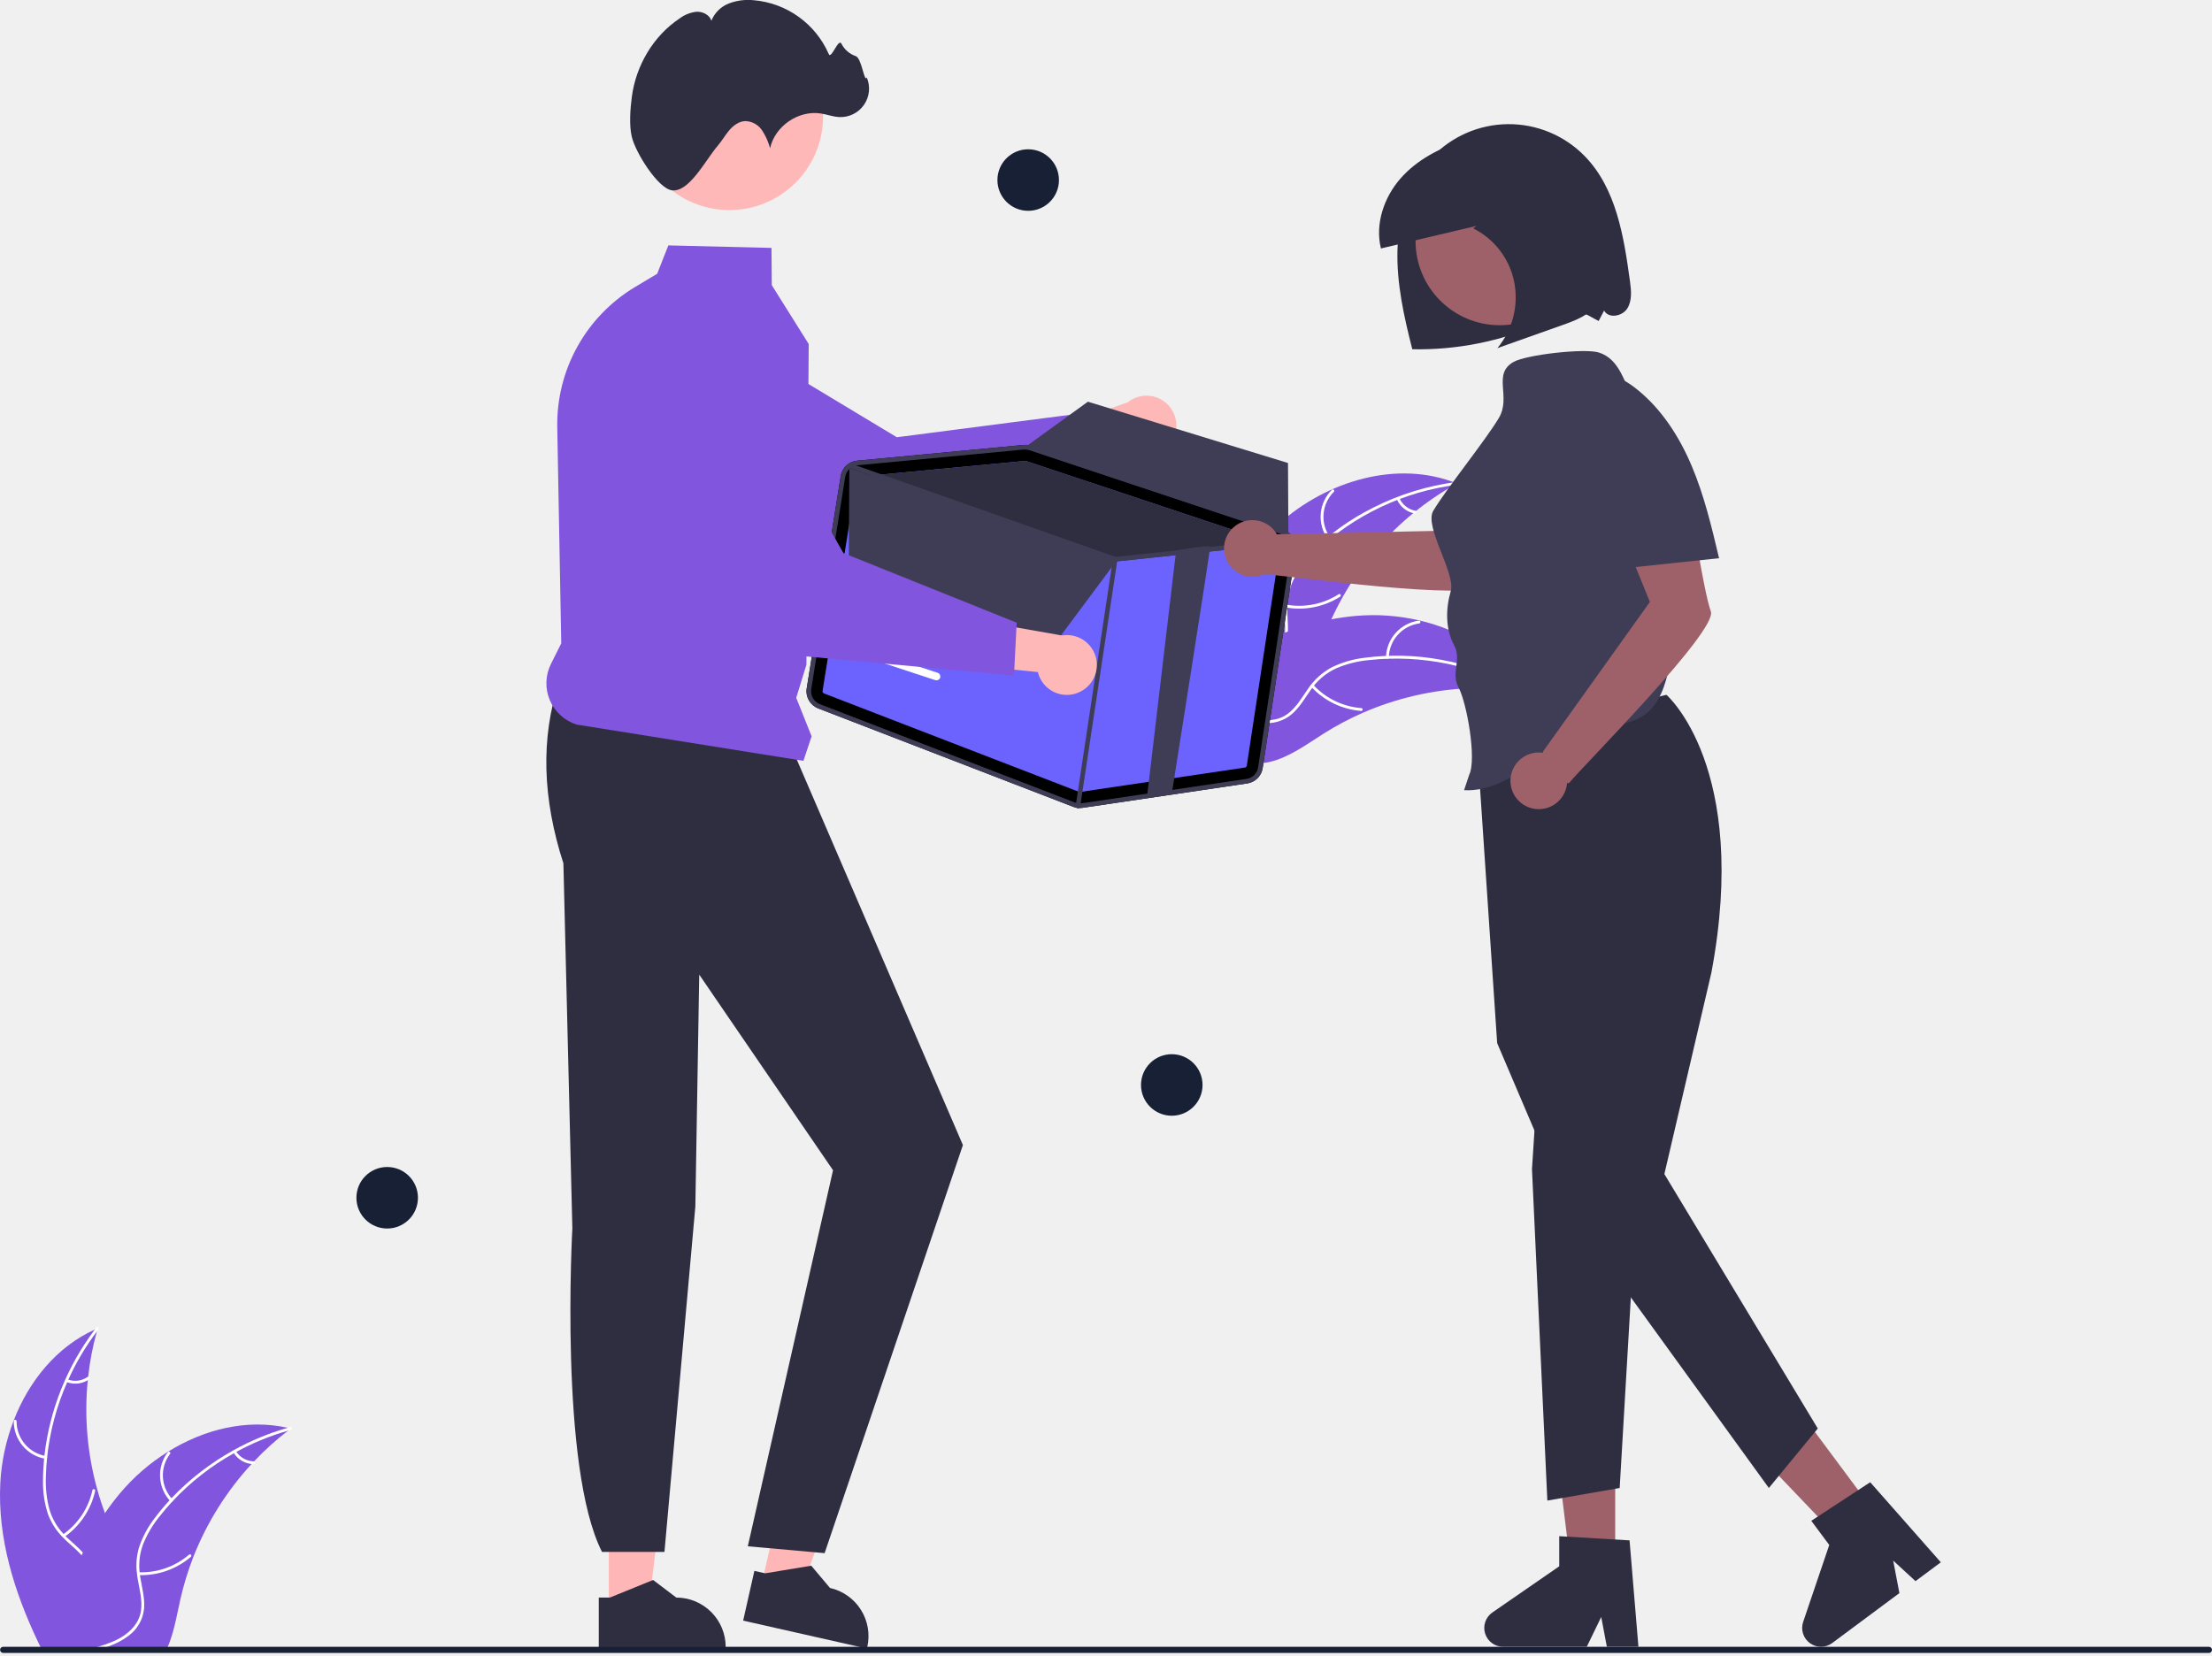
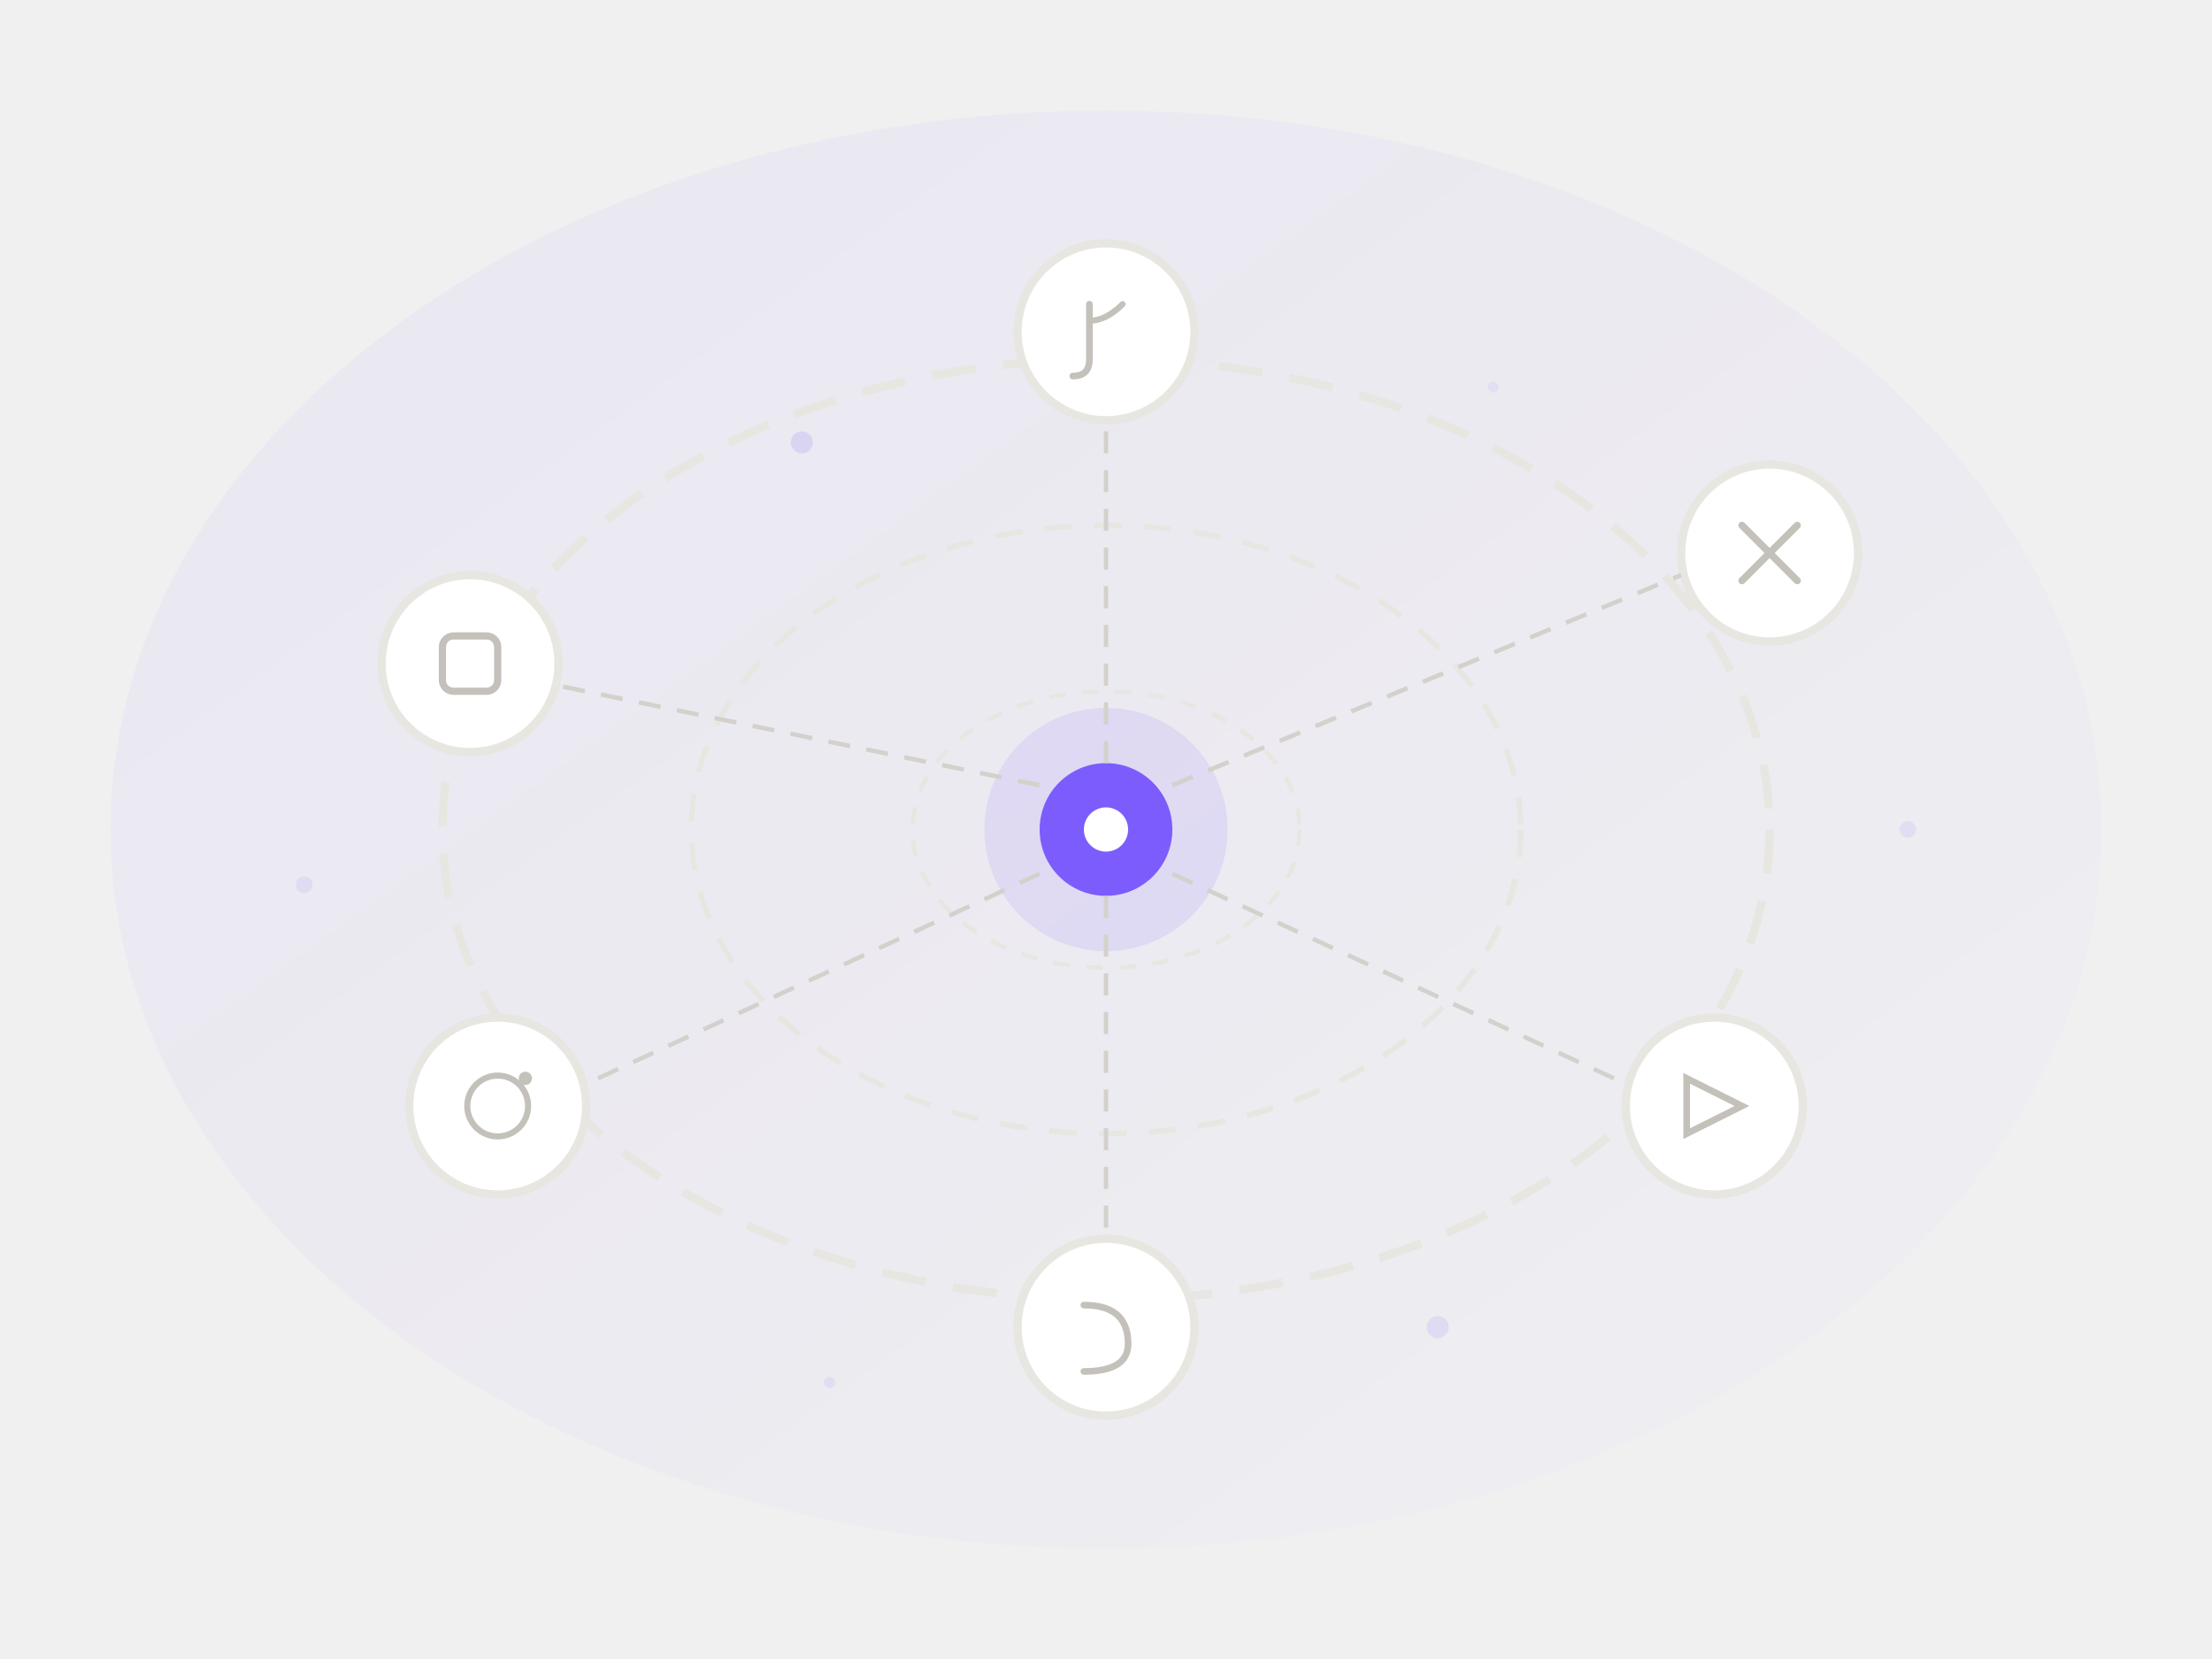
- <svg xmlns="http://www.w3.org/2000/svg" width="493" height="369" viewBox="0 0 493 369" fill="none">
-   <g clip-path="url(#clip0_895_7185)">
-     <path d="M359.988 350.101H350.178L345.51 312.266H359.988V350.101Z" fill="#9E616A" />
-     <path d="M365.164 367.097H358.129L356.873 360.456L353.657 367.097H335C334.106 367.097 333.235 366.811 332.514 366.281C331.794 365.752 331.262 365.005 330.996 364.151C330.73 363.298 330.743 362.381 331.035 361.536C331.327 360.69 331.881 359.96 332.617 359.452L347.516 349.162V342.448L363.188 343.383L365.164 367.097Z" fill="#2F2E41" />
-     <path d="M418.264 337.722L410.392 343.575L384.069 315.999L395.687 307.36L418.264 337.722Z" fill="#9E616A" />
-     <path d="M432.56 348.271L426.915 352.468L421.944 347.888L423.327 355.137L408.355 366.27C407.637 366.804 406.768 367.094 405.874 367.098C404.979 367.103 404.107 366.822 403.384 366.295C402.661 365.769 402.125 365.025 401.855 364.173C401.584 363.32 401.593 362.404 401.881 361.557L407.696 344.409L403.69 339.021L416.824 330.42L432.56 348.271Z" fill="#2F2E41" />
-     <path d="M371.407 154.889C371.407 154.889 390.019 170.968 381.431 216.807L370.948 261.722L405.138 318.443L394.236 331.705L349.788 270.311L333.682 232.53L329.162 165.287L371.407 154.889Z" fill="#2F2E41" />
-     <path d="M342.56 243.297L341.44 260.634L344.866 334.512L360.987 331.705L364.067 279.104L342.56 243.297Z" fill="#2F2E41" />
-     <path d="M135.691 358.997L144.463 358.997L148.636 325.161L135.689 325.162L135.691 358.997Z" fill="#FFB6B6" />
-     <path d="M133.452 356.133L135.921 356.133L145.561 352.213L150.728 356.132H150.729C153.648 356.133 156.448 357.292 158.513 359.357C160.578 361.422 161.738 364.222 161.738 367.142V367.499L133.453 367.5L133.452 356.133Z" fill="#2F2E41" />
-     <path d="M169.685 353.47L178.241 355.401L189.765 323.316L177.136 320.464L169.685 353.47Z" fill="#FFB6B6" />
-     <path d="M168.132 350.183L170.541 350.726L180.808 349.026L184.984 353.987L184.985 353.988C187.833 354.631 190.308 356.379 191.868 358.848C193.427 361.317 193.941 364.303 193.298 367.152L193.22 367.501L165.629 361.271L168.132 350.183Z" fill="#2F2E41" />
-     <path d="M124.579 152.143C120.467 164.547 120.901 178.012 125.568 192.463L127.563 273.826C127.563 273.826 124.591 327.183 134.181 345.959H148.091L154.977 268.954L155.842 217.267L185.662 260.873L166.669 344.7L183.788 346.23L214.609 255.259L176.582 167.001L124.579 152.143Z" fill="#2F2E41" />
-     <path d="M284.985 116.811C295.625 107.224 311.449 102.403 324.723 107.779C311.107 115.339 300.603 127.471 295.071 142.029C292.958 147.652 291.193 154.125 285.995 157.135C282.761 159.008 278.738 159.099 275.112 158.195C271.485 157.291 268.161 155.478 264.883 153.684L263.95 153.663C268.138 139.967 274.346 126.398 284.985 116.811Z" fill="#8155DD" />
-     <path d="M324.648 108.07C312.892 109.589 301.913 114.774 293.271 122.888C291.38 124.602 289.771 126.603 288.502 128.818C287.337 131.016 286.781 133.485 286.892 135.97C286.95 138.29 287.277 140.655 286.77 142.948C286.493 144.118 285.972 145.216 285.24 146.17C284.509 147.124 283.585 147.913 282.527 148.485C279.929 149.978 276.95 150.449 274.02 150.808C270.768 151.206 267.383 151.569 264.567 153.393C264.226 153.614 263.903 153.072 264.243 152.851C269.142 149.677 275.341 150.832 280.608 148.714C283.066 147.725 285.241 145.99 286.011 143.366C286.684 141.072 286.349 138.633 286.27 136.285C286.126 133.862 286.577 131.441 287.584 129.233C288.735 126.961 290.265 124.901 292.107 123.142C296.192 119.115 300.885 115.756 306.013 113.187C311.85 110.223 318.15 108.278 324.642 107.439C325.044 107.387 325.047 108.019 324.648 108.07Z" fill="white" />
-     <path d="M295.902 120.112C294.737 118.477 294.192 116.482 294.363 114.482C294.534 112.482 295.41 110.608 296.835 109.195C297.124 108.91 297.581 109.346 297.291 109.631C295.962 110.945 295.146 112.691 294.99 114.553C294.835 116.416 295.351 118.272 296.444 119.788C296.681 120.118 296.138 120.44 295.902 120.112Z" fill="white" />
-     <path d="M286.709 134.798C290.749 135.514 294.91 134.681 298.363 132.465C298.705 132.245 299.028 132.787 298.687 133.006C295.089 135.306 290.757 136.164 286.555 135.41C286.154 135.338 286.311 134.726 286.709 134.798Z" fill="white" />
-     <path d="M311.902 111.058C312.221 111.784 312.715 112.42 313.34 112.908C313.966 113.397 314.702 113.722 315.484 113.855C315.886 113.922 315.729 114.534 315.33 114.467C314.467 114.316 313.653 113.956 312.961 113.418C312.269 112.88 311.72 112.181 311.36 111.382C311.32 111.309 311.309 111.224 311.329 111.144C311.35 111.063 311.4 110.994 311.469 110.949C311.541 110.906 311.627 110.894 311.708 110.914C311.789 110.935 311.859 110.986 311.902 111.058Z" fill="white" />
-     <path d="M339.34 154.013C339.088 153.978 338.837 153.943 338.581 153.912C335.195 153.463 331.777 153.289 328.362 153.393C328.098 153.397 327.831 153.405 327.567 153.416C319.343 153.755 311.253 155.617 303.709 158.908C300.708 160.221 297.811 161.76 295.044 163.512C291.222 165.931 287.271 168.859 282.998 169.846C282.554 169.954 282.103 170.034 281.649 170.086L263.997 154.803C263.974 154.748 263.948 154.697 263.925 154.642L263.192 154.064C263.329 153.963 263.472 153.862 263.609 153.762C263.688 153.703 263.771 153.648 263.849 153.59C263.903 153.552 263.957 153.514 264.004 153.477C264.022 153.464 264.04 153.451 264.054 153.443C264.1 153.405 264.148 153.376 264.19 153.342C264.992 152.775 265.799 152.212 266.611 151.654C266.614 151.65 266.614 151.65 266.622 151.649C272.769 147.337 279.407 143.769 286.395 141.02C286.604 140.941 286.817 140.858 287.035 140.786C290.182 139.615 293.42 138.704 296.715 138.062C298.521 137.716 300.343 137.461 302.174 137.299C306.907 136.89 311.675 137.228 316.302 138.3C325.528 140.439 333.966 145.505 338.964 153.405C339.092 153.608 339.216 153.806 339.34 154.013Z" fill="#8155DD" />
-     <path d="M339.107 154.202C328.805 148.337 316.918 145.867 305.132 147.143C302.59 147.373 300.101 148.001 297.754 149.006C295.501 150.059 293.57 151.696 292.163 153.748C290.812 155.634 289.649 157.72 287.864 159.245C286.938 160.012 285.861 160.575 284.703 160.897C283.545 161.218 282.331 161.291 281.143 161.111C278.17 160.74 275.507 159.322 272.952 157.845C270.115 156.204 267.194 154.456 263.847 154.218C263.442 154.189 263.51 153.561 263.915 153.59C269.738 154.005 273.992 158.659 279.473 160.139C282.031 160.83 284.812 160.754 287.006 159.122C288.925 157.696 290.126 155.546 291.477 153.624C292.82 151.603 294.638 149.941 296.771 148.785C299.059 147.663 301.52 146.94 304.05 146.644C309.736 145.889 315.505 146.032 321.147 147.068C327.592 148.215 333.793 150.457 339.482 153.695C339.834 153.896 339.456 154.402 339.107 154.202Z" fill="white" />
-     <path d="M308.903 146.509C308.958 144.502 309.724 142.581 311.064 141.087C312.405 139.593 314.232 138.624 316.221 138.354C316.624 138.3 316.726 138.923 316.322 138.977C314.47 139.225 312.767 140.128 311.522 141.521C310.277 142.915 309.571 144.708 309.531 146.577C309.522 146.983 308.894 146.912 308.903 146.509Z" fill="white" />
-     <path d="M292.722 152.701C295.516 155.705 299.341 157.545 303.432 157.854C303.837 157.885 303.769 158.512 303.364 158.482C299.107 158.152 295.131 156.229 292.23 153.096C291.954 152.798 292.447 152.404 292.722 152.701Z" fill="white" />
-     <path d="M327.13 148.913C326.947 149.685 326.959 150.49 327.164 151.257C327.37 152.023 327.762 152.726 328.306 153.303C328.586 153.598 328.093 153.992 327.815 153.699C327.216 153.058 326.784 152.281 326.555 151.435C326.326 150.589 326.308 149.7 326.503 148.845C326.514 148.763 326.557 148.688 326.621 148.637C326.686 148.585 326.768 148.559 326.85 148.565C326.933 148.575 327.009 148.617 327.062 148.682C327.114 148.747 327.139 148.83 327.13 148.913Z" fill="white" />
-     <path d="M29.301 358.383C28.472 361.491 26.295 364.08 23.666 365.966C23.237 366.275 22.797 366.56 22.352 366.829C22.215 366.909 22.077 366.995 21.934 367.069C21.78 367.16 21.626 367.246 21.472 367.326H9.111C8.888 366.875 8.671 366.417 8.454 365.966C3.156 354.834 -0.564 342.822 0.07 330.587C0.322 325.841 1.319 321.165 3.025 316.729C6.419 307.889 12.614 300.237 21.134 296.385C21.346 296.288 21.569 296.191 21.786 296.099C21.717 296.345 21.649 296.585 21.58 296.831C20.666 300.124 20.02 303.486 19.649 306.883C19.614 307.146 19.586 307.409 19.563 307.677C18.751 315.87 19.472 324.143 21.689 332.073C21.694 332.09 21.7 332.113 21.706 332.13C22.192 333.884 22.756 335.612 23.397 337.313C23.9 338.656 24.443 339.982 25.038 341.285C27.518 346.754 30.843 352.582 29.301 358.383Z" fill="#8155DD" />
-     <path d="M21.94 296.357C21.82 296.517 21.7 296.671 21.58 296.831C19.07 300.157 16.939 303.753 15.226 307.552C15.134 307.74 15.048 307.929 14.974 308.123C12.626 313.427 11.119 319.065 10.505 324.833C10.499 324.872 10.495 324.912 10.494 324.953C10.351 326.301 10.265 327.661 10.231 329.021C10.104 331.571 10.38 334.124 11.048 336.587C11.658 338.599 12.726 340.442 14.168 341.971C14.311 342.125 14.454 342.279 14.608 342.428C14.723 342.548 14.848 342.668 14.968 342.782C16.123 343.885 17.386 344.908 18.471 346.091C18.969 346.621 19.418 347.195 19.814 347.805C20.446 348.828 20.854 349.973 21.012 351.165C21.169 352.356 21.073 353.568 20.729 354.72C19.951 357.611 18.174 360.052 16.357 362.377C15.448 363.543 14.511 364.72 13.7 365.966C13.402 366.412 13.128 366.863 12.877 367.326H12.157C12.397 366.863 12.66 366.412 12.945 365.966C15.031 362.68 17.997 359.857 19.534 356.24C20.574 353.8 20.889 351.034 19.574 348.64C19.189 347.943 18.723 347.295 18.186 346.708C17.14 345.525 15.888 344.514 14.751 343.445C14.465 343.176 14.185 342.902 13.917 342.616C12.493 341.17 11.394 339.436 10.694 337.53C9.901 335.11 9.526 332.573 9.585 330.027C9.585 328.404 9.671 326.77 9.831 325.147C9.848 324.941 9.871 324.73 9.894 324.518C11.062 314.305 14.944 304.592 21.134 296.385C21.249 296.225 21.369 296.071 21.489 295.917C21.734 295.597 22.186 296.042 21.94 296.357Z" fill="white" />
-     <path d="M10.124 325.201C8.145 324.868 6.348 323.843 5.055 322.308C3.762 320.773 3.056 318.828 3.065 316.821C3.066 316.74 3.098 316.661 3.156 316.603C3.214 316.545 3.292 316.512 3.373 316.51C3.455 316.508 3.535 316.538 3.595 316.594C3.655 316.649 3.691 316.726 3.696 316.808C3.685 318.677 4.342 320.488 5.549 321.915C6.756 323.342 8.434 324.29 10.279 324.589C10.68 324.654 10.523 325.266 10.124 325.201Z" fill="white" />
-     <path d="M14.009 342.085C17.372 339.735 19.725 336.203 20.6 332.194C20.686 331.797 21.298 331.952 21.212 332.349C20.294 336.519 17.837 340.189 14.333 342.627C13.998 342.859 13.677 342.316 14.009 342.085Z" fill="white" />
-     <path d="M15.036 307.485C15.775 307.773 16.574 307.873 17.362 307.776C18.149 307.679 18.9 307.388 19.547 306.929C19.878 306.693 20.2 307.237 19.871 307.471C19.153 307.975 18.324 308.295 17.454 308.404C16.584 308.513 15.701 308.408 14.882 308.097C14.802 308.074 14.734 308.021 14.692 307.95C14.649 307.879 14.635 307.794 14.653 307.713C14.674 307.632 14.726 307.563 14.798 307.52C14.869 307.477 14.955 307.465 15.036 307.485Z" fill="white" />
-     <path d="M64.812 318.455C64.612 318.609 64.406 318.764 64.206 318.924C61.493 321 58.953 323.293 56.611 325.781C56.428 325.97 56.245 326.164 56.068 326.358L56.063 326.364C50.51 332.391 46.12 339.393 43.113 347.017L43.096 347.068C43.09 347.085 43.085 347.097 43.079 347.114C41.887 350.165 40.926 353.302 40.205 356.497C39.508 359.617 38.936 362.96 37.844 365.966C37.679 366.429 37.496 366.886 37.302 367.326H11.895C11.98 366.875 12.072 366.418 12.163 365.966C13.456 359.345 15.476 352.886 18.186 346.708C18.278 346.502 18.369 346.297 18.472 346.091C19.871 343.038 21.517 340.105 23.392 337.319L23.393 337.317L23.394 337.315L23.396 337.314L23.398 337.313C24.428 335.793 25.534 334.326 26.712 332.919C29.769 329.282 33.379 326.15 37.41 323.638C37.433 323.621 37.462 323.61 37.484 323.592C45.508 318.615 55.017 316.243 64.109 318.295H64.115C64.349 318.346 64.577 318.398 64.812 318.455Z" fill="#8155DD" />
-     <path d="M64.782 318.758C64.588 318.809 64.394 318.866 64.205 318.923C60.2 320.068 56.334 321.653 52.679 323.649C52.496 323.747 52.313 323.849 52.13 323.952C47.078 326.772 42.492 330.355 38.535 334.576C38.532 334.579 38.53 334.583 38.529 334.587C38.484 334.633 38.432 334.684 38.392 334.73C37.478 335.713 36.598 336.736 35.764 337.787C34.132 339.748 32.816 341.952 31.866 344.319C31.14 346.292 30.884 348.407 31.117 350.497C31.135 350.708 31.163 350.914 31.192 351.125C31.215 351.291 31.238 351.457 31.266 351.628C31.643 353.92 32.295 356.217 32.112 358.554C32.001 359.752 31.637 360.912 31.045 361.959C30.453 363.006 29.646 363.916 28.677 364.629C28.019 365.138 27.315 365.586 26.574 365.966C25.516 366.512 24.413 366.967 23.277 367.326H21.031C21.334 367.24 21.631 367.155 21.934 367.069C23.009 366.766 24.064 366.397 25.094 365.966C25.683 365.72 26.255 365.437 26.809 365.12C29.106 363.8 31.02 361.777 31.42 359.074C31.769 356.708 31.095 354.343 30.695 352.028C30.626 351.628 30.563 351.234 30.529 350.839C30.256 348.835 30.422 346.796 31.015 344.862C31.837 342.45 33.066 340.196 34.649 338.199C35.628 336.898 36.674 335.649 37.781 334.456C37.918 334.301 38.061 334.147 38.209 333.993C42.25 329.742 46.915 326.133 52.044 323.289H52.05C55.864 321.166 59.91 319.49 64.108 318.295H64.114C64.302 318.238 64.496 318.181 64.685 318.129C65.079 318.026 65.171 318.649 64.782 318.758Z" fill="white" />
-     <path d="M37.983 334.673C36.603 333.215 35.786 331.315 35.677 329.311C35.569 327.307 36.176 325.329 37.391 323.732C37.638 323.409 38.151 323.778 37.904 324.101C36.77 325.586 36.204 327.428 36.309 329.294C36.413 331.161 37.182 332.928 38.475 334.277C38.756 334.57 38.263 334.964 37.983 334.673Z" fill="white" />
-     <path d="M30.92 350.493C35.021 350.641 39.026 349.238 42.138 346.564C42.446 346.299 42.841 346.791 42.533 347.056C39.29 349.832 35.119 351.284 30.852 351.121C30.446 351.105 30.516 350.477 30.92 350.493Z" fill="white" />
-     <path d="M52.572 323.485C52.989 324.16 53.566 324.721 54.253 325.117C54.94 325.514 55.715 325.734 56.508 325.757C56.915 325.768 56.844 326.395 56.44 326.385C55.564 326.355 54.709 326.111 53.949 325.674C53.189 325.238 52.547 324.622 52.08 323.88C52.03 323.814 52.008 323.731 52.017 323.649C52.026 323.566 52.065 323.491 52.128 323.437C52.194 323.384 52.277 323.36 52.36 323.369C52.443 323.378 52.519 323.42 52.572 323.485Z" fill="white" />
-     <path d="M260.804 98.937C260.218 99.708 259.469 100.342 258.611 100.792C257.754 101.243 256.807 101.501 255.839 101.546C254.871 101.592 253.905 101.425 253.009 101.057C252.112 100.688 251.308 100.128 250.651 99.415L229.05 108.81L231.154 96.751L251.344 89.679C252.615 88.655 254.217 88.133 255.847 88.212C257.476 88.291 259.02 88.965 260.186 90.106C261.352 91.247 262.059 92.776 262.173 94.404C262.287 96.031 261.8 97.644 260.804 98.937Z" fill="#FFB8B8" />
-     <path d="M246.389 102.702L196.216 125.051L196.109 125.012L138.925 104.634C134.665 102.408 131.418 98.638 129.847 94.096C128.277 89.554 128.502 84.583 130.477 80.201C131.572 77.781 133.167 75.619 135.158 73.859C137.148 72.099 139.488 70.781 142.025 69.99C144.562 69.2 147.237 68.956 149.875 69.275C152.512 69.593 155.053 70.466 157.329 71.837L199.884 97.472L241.15 92.124L246.389 102.702Z" fill="#8155DD" />
-     <path d="M493 367.789C493 367.878 492.982 367.967 492.948 368.049C492.914 368.132 492.864 368.207 492.801 368.27C492.738 368.334 492.663 368.384 492.58 368.418C492.497 368.452 492.409 368.469 492.319 368.469H0.699C0.518 368.469 0.345 368.397 0.218 368.27C0.09 368.142 0.019 367.969 0.019 367.789C0.019 367.609 0.09 367.436 0.218 367.308C0.345 367.181 0.518 367.109 0.699 367.109H492.319C492.409 367.109 492.497 367.126 492.58 367.16C492.663 367.194 492.738 367.244 492.801 367.307C492.864 367.371 492.914 367.446 492.948 367.528C492.982 367.611 493 367.7 493 367.789Z" fill="#172034" />
-     <path d="M179.063 169.607L128.486 161.517C127.159 161.092 125.94 160.385 124.913 159.445C123.885 158.505 123.073 157.353 122.533 156.069C121.992 154.786 121.736 153.4 121.782 152.008C121.827 150.616 122.173 149.25 122.796 148.004L125.09 143.416L124.199 95.216C124.092 88.946 125.637 82.758 128.681 77.276C131.724 71.793 136.157 67.209 141.535 63.983L146.467 61.034L148.96 54.704L171.944 55.265L172.011 63.567L180.242 76.692L180.242 76.747L179.726 148.187L177.457 155.559L180.887 164.135L179.063 169.607Z" fill="#8155DD" />
-     <path d="M162.557 46.833C174.091 46.833 183.441 37.483 183.441 25.95C183.441 14.416 174.091 5.066 162.557 5.066C151.024 5.066 141.674 14.416 141.674 25.95C141.674 37.483 151.024 46.833 162.557 46.833Z" fill="#FFB8B8" />
-     <path d="M140.811 30.503C140.188 27.879 140.474 24.186 140.826 21.544C141.749 14.617 145.595 8.032 151.44 4.131C152.548 3.29 153.865 2.766 155.248 2.618C156.631 2.56 158.13 3.3 158.554 4.617C158.902 3.748 159.425 2.959 160.09 2.3C160.755 1.64 161.548 1.124 162.42 0.783C164.172 0.112 166.057 -0.142 167.924 0.042C171.543 0.34 175.014 1.613 177.968 3.725C180.922 5.836 183.25 8.709 184.704 12.037C185.261 13.362 186.819 8.467 187.526 9.719C188.176 11.021 189.309 12.016 190.683 12.493C192.068 12.879 192.63 18.585 193.175 17.254C193.598 18.237 193.765 19.312 193.661 20.377C193.557 21.442 193.185 22.464 192.579 23.346C191.974 24.229 191.155 24.944 190.199 25.425C189.243 25.906 188.181 26.138 187.112 26.098C185.702 26.045 184.354 25.526 182.962 25.303C177.981 24.505 172.698 28.117 171.633 33.047C171.252 31.621 170.643 30.266 169.83 29.035C169.417 28.422 168.864 27.917 168.217 27.561C167.569 27.206 166.846 27.01 166.108 26.99C164.691 27.043 163.446 27.969 162.526 29.049C161.607 30.128 160.916 31.388 159.99 32.461C157.273 35.612 153.597 42.959 149.724 42.423C146.668 42 141.661 34.085 140.811 30.503Z" fill="#2F2E41" />
-     <path d="M288.795 122.601C288.942 121.649 288.746 120.676 288.243 119.855C287.74 119.033 286.963 118.416 286.048 118.113L229.809 99.382C229.27 99.202 228.699 99.136 228.133 99.19L214.037 100.523L205.949 101.29L191.023 102.701C190.122 102.787 189.275 103.17 188.614 103.789C187.954 104.409 187.518 105.23 187.375 106.124L179.797 153.462C179.653 154.385 179.829 155.33 180.295 156.14C180.761 156.95 181.489 157.577 182.359 157.917L239.186 179.852C239.452 179.956 239.729 180.03 240.012 180.074C240.424 180.141 240.843 180.144 241.255 180.083L277.975 174.641C278.841 174.516 279.643 174.115 280.263 173.497C280.883 172.879 281.288 172.078 281.417 171.213L288.795 122.601Z" fill="black" />
-     <path d="M183.648 154.582L240.473 176.516C240.556 176.548 240.646 176.559 240.735 176.546L277.449 171.105C277.558 171.09 277.659 171.04 277.737 170.962C277.815 170.885 277.865 170.784 277.881 170.675L285.264 122.063C285.281 121.944 285.256 121.823 285.193 121.721C285.131 121.619 285.034 121.541 284.921 121.502L284.543 121.374L228.679 102.775C228.653 102.766 228.627 102.76 228.6 102.756C228.557 102.748 228.513 102.746 228.469 102.75L194.087 106.003L191.359 106.259C191.247 106.271 191.142 106.319 191.06 106.396C190.978 106.473 190.923 106.575 190.905 106.686L183.328 154.023C183.309 154.138 183.331 154.257 183.389 154.359C183.447 154.46 183.538 154.539 183.648 154.582Z" fill="#6C63FF" />
-     <path d="M194.087 106.003L228.468 102.75C228.512 102.746 228.556 102.748 228.6 102.756C228.627 102.76 228.653 102.766 228.678 102.775L284.543 121.374L269.807 122.934L264.292 123.515L248.599 125.173C248.554 125.175 248.508 125.175 248.462 125.171C248.434 125.163 248.406 125.154 248.372 125.145L194.087 106.003Z" fill="#2F2E41" />
-     <path d="M182.359 157.92L239.185 179.854C239.452 179.957 239.73 180.03 240.013 180.071C240.425 180.139 240.845 180.144 241.258 180.087L277.972 174.645C278.839 174.519 279.642 174.117 280.262 173.499C280.882 172.881 281.287 172.08 281.417 171.214L288.795 122.601C288.904 121.885 288.821 121.152 288.556 120.477C288.518 120.388 288.481 120.298 288.437 120.213C288.145 119.598 287.699 119.067 287.144 118.672C286.809 118.432 286.44 118.243 286.049 118.114L285.982 118.09L229.812 99.382C229.583 99.309 229.349 99.252 229.111 99.212C228.787 99.166 228.457 99.159 228.131 99.193L214.037 100.521L205.95 101.293L191.022 102.702C190.411 102.759 189.821 102.954 189.297 103.272C189.256 103.292 189.217 103.315 189.181 103.341C189.155 103.358 189.13 103.377 189.107 103.397C188.649 103.71 188.259 104.113 187.962 104.581C187.664 105.049 187.465 105.572 187.377 106.12L179.794 153.461C179.65 154.385 179.826 155.331 180.293 156.141C180.759 156.952 181.488 157.579 182.359 157.92ZM188.383 106.285C188.475 105.717 188.727 105.188 189.109 104.758C189.224 104.62 189.354 104.494 189.495 104.382C189.88 104.07 190.336 103.857 190.823 103.762C190.919 103.742 191.016 103.729 191.114 103.721L216.249 101.347L228.23 100.207C228.311 100.197 228.385 100.199 228.46 100.194C228.642 100.19 228.823 100.204 229.002 100.234C229.166 100.256 229.328 100.294 229.485 100.349L285.721 119.081C285.765 119.097 285.804 119.112 285.849 119.128C286.36 119.318 286.809 119.645 287.148 120.073C287.415 120.4 287.61 120.781 287.721 121.189C287.831 121.597 287.854 122.024 287.788 122.442L280.404 171.06C280.308 171.708 280.005 172.308 279.541 172.771C279.077 173.235 278.476 173.536 277.828 173.632L241.108 179.073C240.582 179.149 240.046 179.088 239.552 178.896L182.725 156.968C182.074 156.711 181.529 156.241 181.18 155.634C180.831 155.026 180.699 154.319 180.805 153.627L188.383 106.285Z" fill="#3F3D56" />
-     <path d="M188.984 103.656C189.014 103.569 189.067 103.493 189.138 103.435C189.161 103.416 189.185 103.399 189.211 103.385C189.235 103.375 189.259 103.36 189.283 103.351C189.397 103.305 189.524 103.303 189.64 103.345L190.823 103.762L248.606 124.146L262.13 122.717L269.698 121.919L285.715 120.223L287.148 120.073L287.426 120.042C287.546 120.031 287.666 120.063 287.766 120.131C287.865 120.199 287.937 120.3 287.97 120.416C287.978 120.442 287.983 120.47 287.985 120.497C287.997 120.608 287.973 120.718 287.916 120.813C287.859 120.908 287.773 120.982 287.671 121.024C287.626 121.043 287.578 121.056 287.53 121.062L285.581 121.267L269.807 122.934L264.293 123.515L248.6 125.173C248.554 125.175 248.508 125.175 248.462 125.171C248.434 125.163 248.407 125.154 248.373 125.146L189.495 104.382L189.295 104.311C189.249 104.296 189.207 104.272 189.17 104.242C189.08 104.176 189.014 104.084 188.981 103.979C188.948 103.874 188.949 103.76 188.984 103.656Z" fill="#3F3D56" />
-     <path d="M240.167 180.22C240.034 180.199 239.915 180.126 239.836 180.017C239.756 179.908 239.723 179.773 239.743 179.639L248.039 124.588C248.059 124.454 248.132 124.334 248.241 124.254C248.35 124.173 248.486 124.139 248.62 124.159L248.625 124.16C248.758 124.182 248.877 124.254 248.956 124.363C249.036 124.472 249.069 124.608 249.049 124.741L240.753 179.792C240.733 179.926 240.66 180.046 240.551 180.127C240.442 180.207 240.306 180.241 240.172 180.221L240.167 180.22Z" fill="#3F3D56" />
-     <path d="M261.196 176.728L255.679 177.31L262.132 122.716C262.132 122.716 269.501 121.381 269.698 121.916C269.82 122.236 261.249 176.377 261.196 176.728Z" fill="#3F3D56" />
-     <path d="M189.296 104.31L189.147 129.207L233.222 146.001L249.05 124.74L189.296 104.31Z" fill="#3F3D56" />
-     <path d="M287.149 120.074C286.78 119.611 286.284 119.266 285.722 119.081L229.487 100.35C229.329 100.297 229.167 100.258 229.002 100.232C228.823 100.201 228.641 100.188 228.459 100.192L228.55 99.622L229.113 99.214L242.467 89.546L287.064 103.213L287.142 118.672L287.149 120.074Z" fill="#3F3D56" />
-     <path d="M191.542 144.278C191.605 144.284 191.667 144.297 191.728 144.317L208.982 149.984C209.198 150.055 209.377 150.209 209.48 150.412C209.583 150.614 209.6 150.85 209.53 151.066C209.459 151.282 209.305 151.461 209.102 151.563C208.899 151.666 208.664 151.684 208.448 151.613L191.193 145.946C190.993 145.88 190.824 145.743 190.718 145.56C190.613 145.378 190.579 145.162 190.622 144.956C190.665 144.75 190.782 144.566 190.952 144.441C191.122 144.316 191.332 144.258 191.542 144.278Z" fill="white" />
-     <path d="M261.159 248.72C264.947 248.72 268.017 245.649 268.017 241.862C268.017 238.075 264.947 235.005 261.159 235.005C257.372 235.005 254.302 238.075 254.302 241.862C254.302 245.649 257.372 248.72 261.159 248.72Z" fill="#172034" />
-     <path d="M86.292 273.864C90.079 273.864 93.15 270.793 93.15 267.006C93.15 263.219 90.079 260.149 86.292 260.149C82.505 260.149 79.435 263.219 79.435 267.006C79.435 270.793 82.505 273.864 86.292 273.864Z" fill="#172034" />
-     <path d="M229.157 46.995C232.945 46.995 236.015 43.924 236.015 40.137C236.015 36.35 232.945 33.279 229.157 33.279C225.37 33.279 222.3 36.35 222.3 40.137C222.3 43.924 225.37 46.995 229.157 46.995Z" fill="#172034" />
-     <path d="M240.408 154.363C239.519 154.749 238.556 154.936 237.588 154.91C236.619 154.884 235.668 154.645 234.801 154.212C233.934 153.778 233.173 153.16 232.572 152.401C231.97 151.641 231.542 150.759 231.318 149.816L207.881 147.448L215.613 137.958L236.683 141.662C238.292 141.391 239.945 141.719 241.328 142.584C242.711 143.45 243.728 144.793 244.187 146.358C244.646 147.924 244.515 149.604 243.819 151.079C243.122 152.554 241.908 153.723 240.408 154.363Z" fill="#FFB8B8" />
-     <path d="M225.993 150.599L171.3 145.559L171.225 145.473L131.308 99.736C128.681 95.711 127.692 90.834 128.543 86.104C129.394 81.374 132.022 77.148 135.887 74.292C138.026 72.716 140.474 71.61 143.071 71.048C145.667 70.487 148.354 70.481 150.953 71.032C153.552 71.583 156.005 72.679 158.15 74.246C160.295 75.814 162.084 77.817 163.399 80.126L187.985 123.297L226.596 138.81L225.993 150.599Z" fill="#8155DD" />
-     <path d="M363.271 62.641C361.913 52.679 360.209 41.982 353.183 34.79C350.953 32.508 348.284 30.701 345.338 29.479C342.391 28.256 339.227 27.643 336.037 27.676C332.846 27.709 329.696 28.387 326.775 29.671C323.854 30.954 321.223 32.816 319.041 35.144C313.926 40.6 311.668 48.263 311.461 55.739C311.254 63.215 312.919 70.609 314.766 77.856C324.542 78.052 334.245 76.142 343.217 72.257C345.461 71.283 347.668 70.182 350.038 69.578C352.409 68.975 354.098 70.493 356.303 71.552L357.514 69.234C358.504 71.078 361.572 70.532 362.685 68.759C363.798 66.986 363.554 64.715 363.271 62.641Z" fill="#2F2E41" />
-     <path d="M324.522 118.249L284.591 119.103C283.978 118.043 283.07 117.184 281.977 116.631C280.885 116.078 279.655 115.854 278.438 115.987C277.221 116.119 276.068 116.603 275.121 117.379C274.173 118.155 273.472 119.189 273.101 120.357C272.731 121.524 272.708 122.774 273.035 123.954C273.362 125.134 274.025 126.193 274.944 127.004C275.862 127.814 276.996 128.34 278.207 128.517C279.419 128.695 280.656 128.516 281.768 128.003C287.064 128.304 328.498 134.185 330.969 130.395C333.478 126.549 346.87 112.973 346.87 112.973L336.576 98.319L324.522 118.249Z" fill="#9E616A" />
-     <path d="M334.253 72.499C344.615 72.499 353.014 64.099 353.014 53.737C353.014 43.376 344.615 34.976 334.253 34.976C323.892 34.976 315.492 43.376 315.492 53.737C315.492 64.099 323.892 72.499 334.253 72.499Z" fill="#9E616A" />
-     <path d="M364.302 89.835C362.091 85.435 361.017 79.999 356.304 78.573C353.121 77.61 340.247 79.053 337.346 80.679C332.521 83.384 336.894 88.453 334.047 93.195C330.953 98.352 322.543 108.699 319.448 113.855C317.321 117.4 324.487 127.804 323.336 131.775C322.186 135.746 322.131 140.202 324.09 143.843C325.844 147.101 323.307 149.983 325.07 153.236C326.905 156.618 329.156 169.267 327.448 172.716L326.306 176.144C337.647 176.811 347.184 163.261 358.455 161.834C361.254 161.479 364.161 161.016 366.468 159.391C369.866 156.998 371.21 152.654 372.049 148.583C376.09 128.685 373.363 108.006 364.302 89.835Z" fill="#3F3D56" />
-     <path d="M381.306 136.296C379.727 131.984 376.867 113.131 376.867 113.131L358.966 112.606L367.718 134.191L343.836 167.623C343.836 167.623 343.881 167.697 343.961 167.828C342.705 167.626 341.418 167.809 340.268 168.351C339.118 168.893 338.158 169.77 337.514 170.866C336.87 171.963 336.572 173.228 336.659 174.497C336.747 175.766 337.215 176.978 338.003 177.977C338.79 178.975 339.861 179.712 341.075 180.092C342.289 180.471 343.589 180.476 344.805 180.104C346.021 179.733 347.097 179.003 347.891 178.01C348.686 177.017 349.162 175.808 349.258 174.54C349.346 174.59 349.449 174.608 349.549 174.591C349.649 174.574 349.74 174.522 349.806 174.446C352.463 171.111 382.886 140.608 381.306 136.296Z" fill="#9E616A" />
-     <path d="M383.126 124.39C381.483 117.455 379.828 110.483 377.058 103.917C374.288 97.351 370.322 91.149 364.745 86.713C362.962 85.295 360.968 84.043 358.733 83.602C356.497 83.161 353.978 83.654 352.408 85.306C349.896 87.948 350.652 92.189 351.573 95.716C354.29 106.117 357.007 116.518 359.724 126.919C367.57 126.087 375.416 125.256 383.261 124.424L383.126 124.39Z" fill="#3F3D56" />
-     <path d="M357.242 56.34C356.551 51.801 355.83 47.224 354.206 42.951C352.583 38.678 349.967 34.675 346.214 32.254C340.271 28.421 332.577 29.16 325.915 31.365C320.763 33.07 315.733 35.662 312.1 39.828C308.466 43.994 306.425 49.939 307.777 55.387C314.884 53.708 321.991 52.029 329.097 50.35L328.319 50.899C330.653 52.063 332.691 53.743 334.278 55.812C335.865 57.88 336.96 60.284 337.48 62.839C337.989 65.425 337.916 68.092 337.267 70.647C336.618 73.201 335.409 75.579 333.728 77.61C338.575 75.89 343.422 74.171 348.269 72.451C351.261 71.39 354.463 70.167 356.237 67.445C358.294 64.289 357.816 60.106 357.242 56.34Z" fill="#2F2E41" />
-   </g>
+ <svg xmlns="http://www.w3.org/2000/svg" viewBox="0 0 400 300" width="400" height="300">
  <defs>
-     <clipPath id="clip0_895_7185">
-       <rect width="493" height="368.469" fill="white" />
-     </clipPath>
+     <linearGradient id="pm-grad" x1="0%" y1="0%" x2="100%" y2="100%">
+       <stop offset="0%" stop-color="#7C5CFC" stop-opacity="0.06" />
+       <stop offset="100%" stop-color="#A78BFA" stop-opacity="0.03" />
+     </linearGradient>
  </defs>
+   <ellipse cx="200" cy="150" rx="180" ry="130" fill="url(#pm-grad)" />
+   <ellipse cx="200" cy="150" rx="120" ry="85" fill="none" stroke="#E8E6E1" stroke-width="1.5" stroke-dasharray="8 5" />
+   <ellipse cx="200" cy="150" rx="75" ry="55" fill="none" stroke="#E8E6E1" stroke-width="1" stroke-dasharray="5 4" />
+   <ellipse cx="200" cy="150" rx="35" ry="25" fill="none" stroke="#E8E6E1" stroke-width="0.8" stroke-dasharray="3 3" />
+   <circle cx="200" cy="150" r="22" fill="#7C5CFC" opacity="0.12" />
+   <circle cx="200" cy="150" r="12" fill="#7C5CFC" />
+   <circle cx="200" cy="150" r="4" fill="white" />
+   <circle cx="85" cy="120" r="16" fill="white" stroke="#E8E6E1" stroke-width="1.5" />
+   <rect x="80" y="115" width="10" height="10" rx="2" fill="none" stroke="#C4C1BB" stroke-width="1.3" />
+   <circle cx="320" cy="100" r="16" fill="white" stroke="#E8E6E1" stroke-width="1.5" />
+   <path d="M 315 95 L 325 105 M 325 95 L 315 105" stroke="#C4C1BB" stroke-width="1.3" stroke-linecap="round" />
+   <circle cx="310" cy="200" r="16" fill="white" stroke="#E8E6E1" stroke-width="1.5" />
+   <polygon points="305,195 305,205 315,200" fill="none" stroke="#C4C1BB" stroke-width="1.2" />
+   <circle cx="90" cy="200" r="16" fill="white" stroke="#E8E6E1" stroke-width="1.5" />
+   <circle cx="90" cy="200" r="5.5" fill="none" stroke="#C4C1BB" stroke-width="1.1" />
+   <circle cx="95" cy="195" r="1.2" fill="#C4C1BB" />
+   <circle cx="200" cy="60" r="16" fill="white" stroke="#E8E6E1" stroke-width="1.5" />
+   <path d="M 197 55 L 197 65 Q 197 68 194 68" fill="none" stroke="#C4C1BB" stroke-width="1.2" stroke-linecap="round" />
+   <path d="M 197 58 Q 200 58 203 55" fill="none" stroke="#C4C1BB" stroke-width="1.1" stroke-linecap="round" />
+   <circle cx="200" cy="240" r="16" fill="white" stroke="#E8E6E1" stroke-width="1.5" />
+   <path d="M 196 236 Q 204 236 204 243 Q 204 248 196 248" fill="none" stroke="#C4C1BB" stroke-width="1.2" stroke-linecap="round" />
+   <line x1="188" y1="142" x2="101" y2="124" stroke="#D4D1CC" stroke-width="0.8" stroke-dasharray="4 3" />
+   <line x1="212" y1="142" x2="304" y2="104" stroke="#D4D1CC" stroke-width="0.8" stroke-dasharray="4 3" />
+   <line x1="212" y1="158" x2="294" y2="196" stroke="#D4D1CC" stroke-width="0.8" stroke-dasharray="4 3" />
+   <line x1="188" y1="158" x2="106" y2="196" stroke="#D4D1CC" stroke-width="0.8" stroke-dasharray="4 3" />
+   <line x1="200" y1="138" x2="200" y2="76" stroke="#D4D1CC" stroke-width="0.8" stroke-dasharray="4 3" />
+   <line x1="200" y1="162" x2="200" y2="224" stroke="#D4D1CC" stroke-width="0.8" stroke-dasharray="4 3" />
+   <circle cx="145" cy="80" r="2" fill="#7C5CFC" opacity="0.15" />
+   <circle cx="260" cy="240" r="2" fill="#7C5CFC" opacity="0.12" />
+   <circle cx="55" cy="160" r="1.5" fill="#7C5CFC" opacity="0.1" />
+   <circle cx="345" cy="150" r="1.5" fill="#7C5CFC" opacity="0.1" />
+   <circle cx="150" cy="250" r="1" fill="#A78BFA" opacity="0.15" />
+   <circle cx="270" cy="70" r="1" fill="#A78BFA" opacity="0.12" />
</svg>
